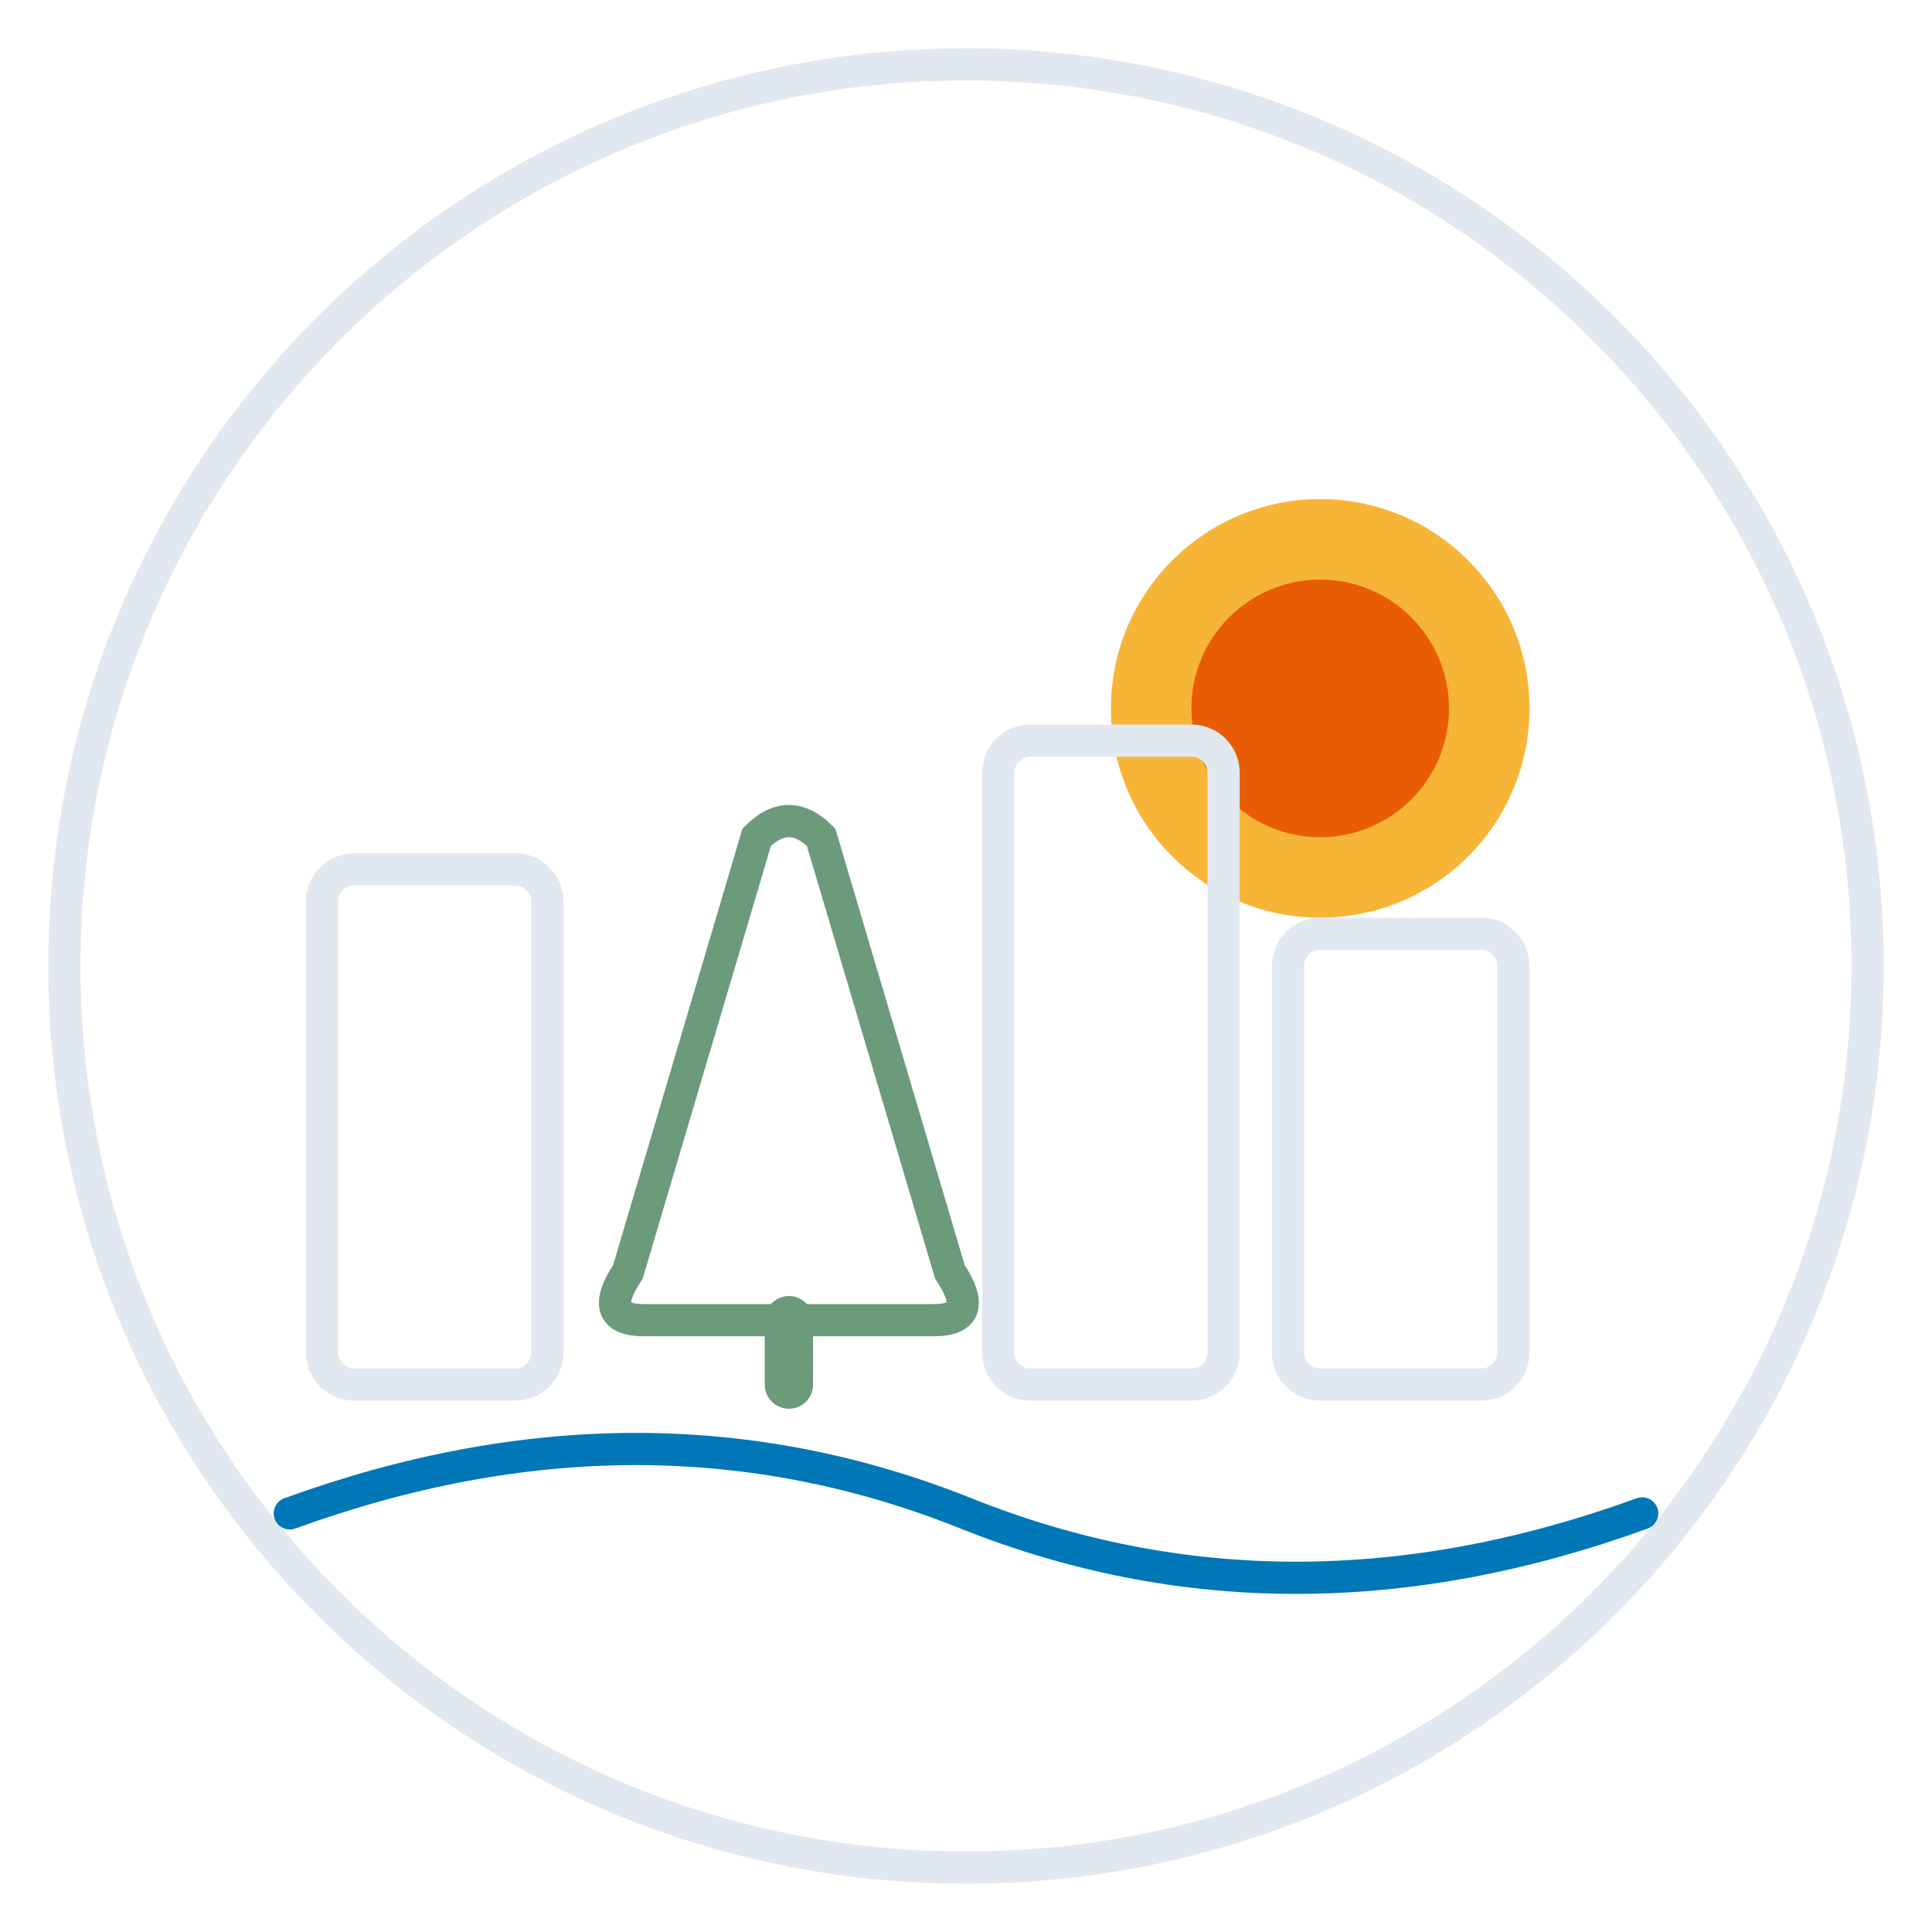
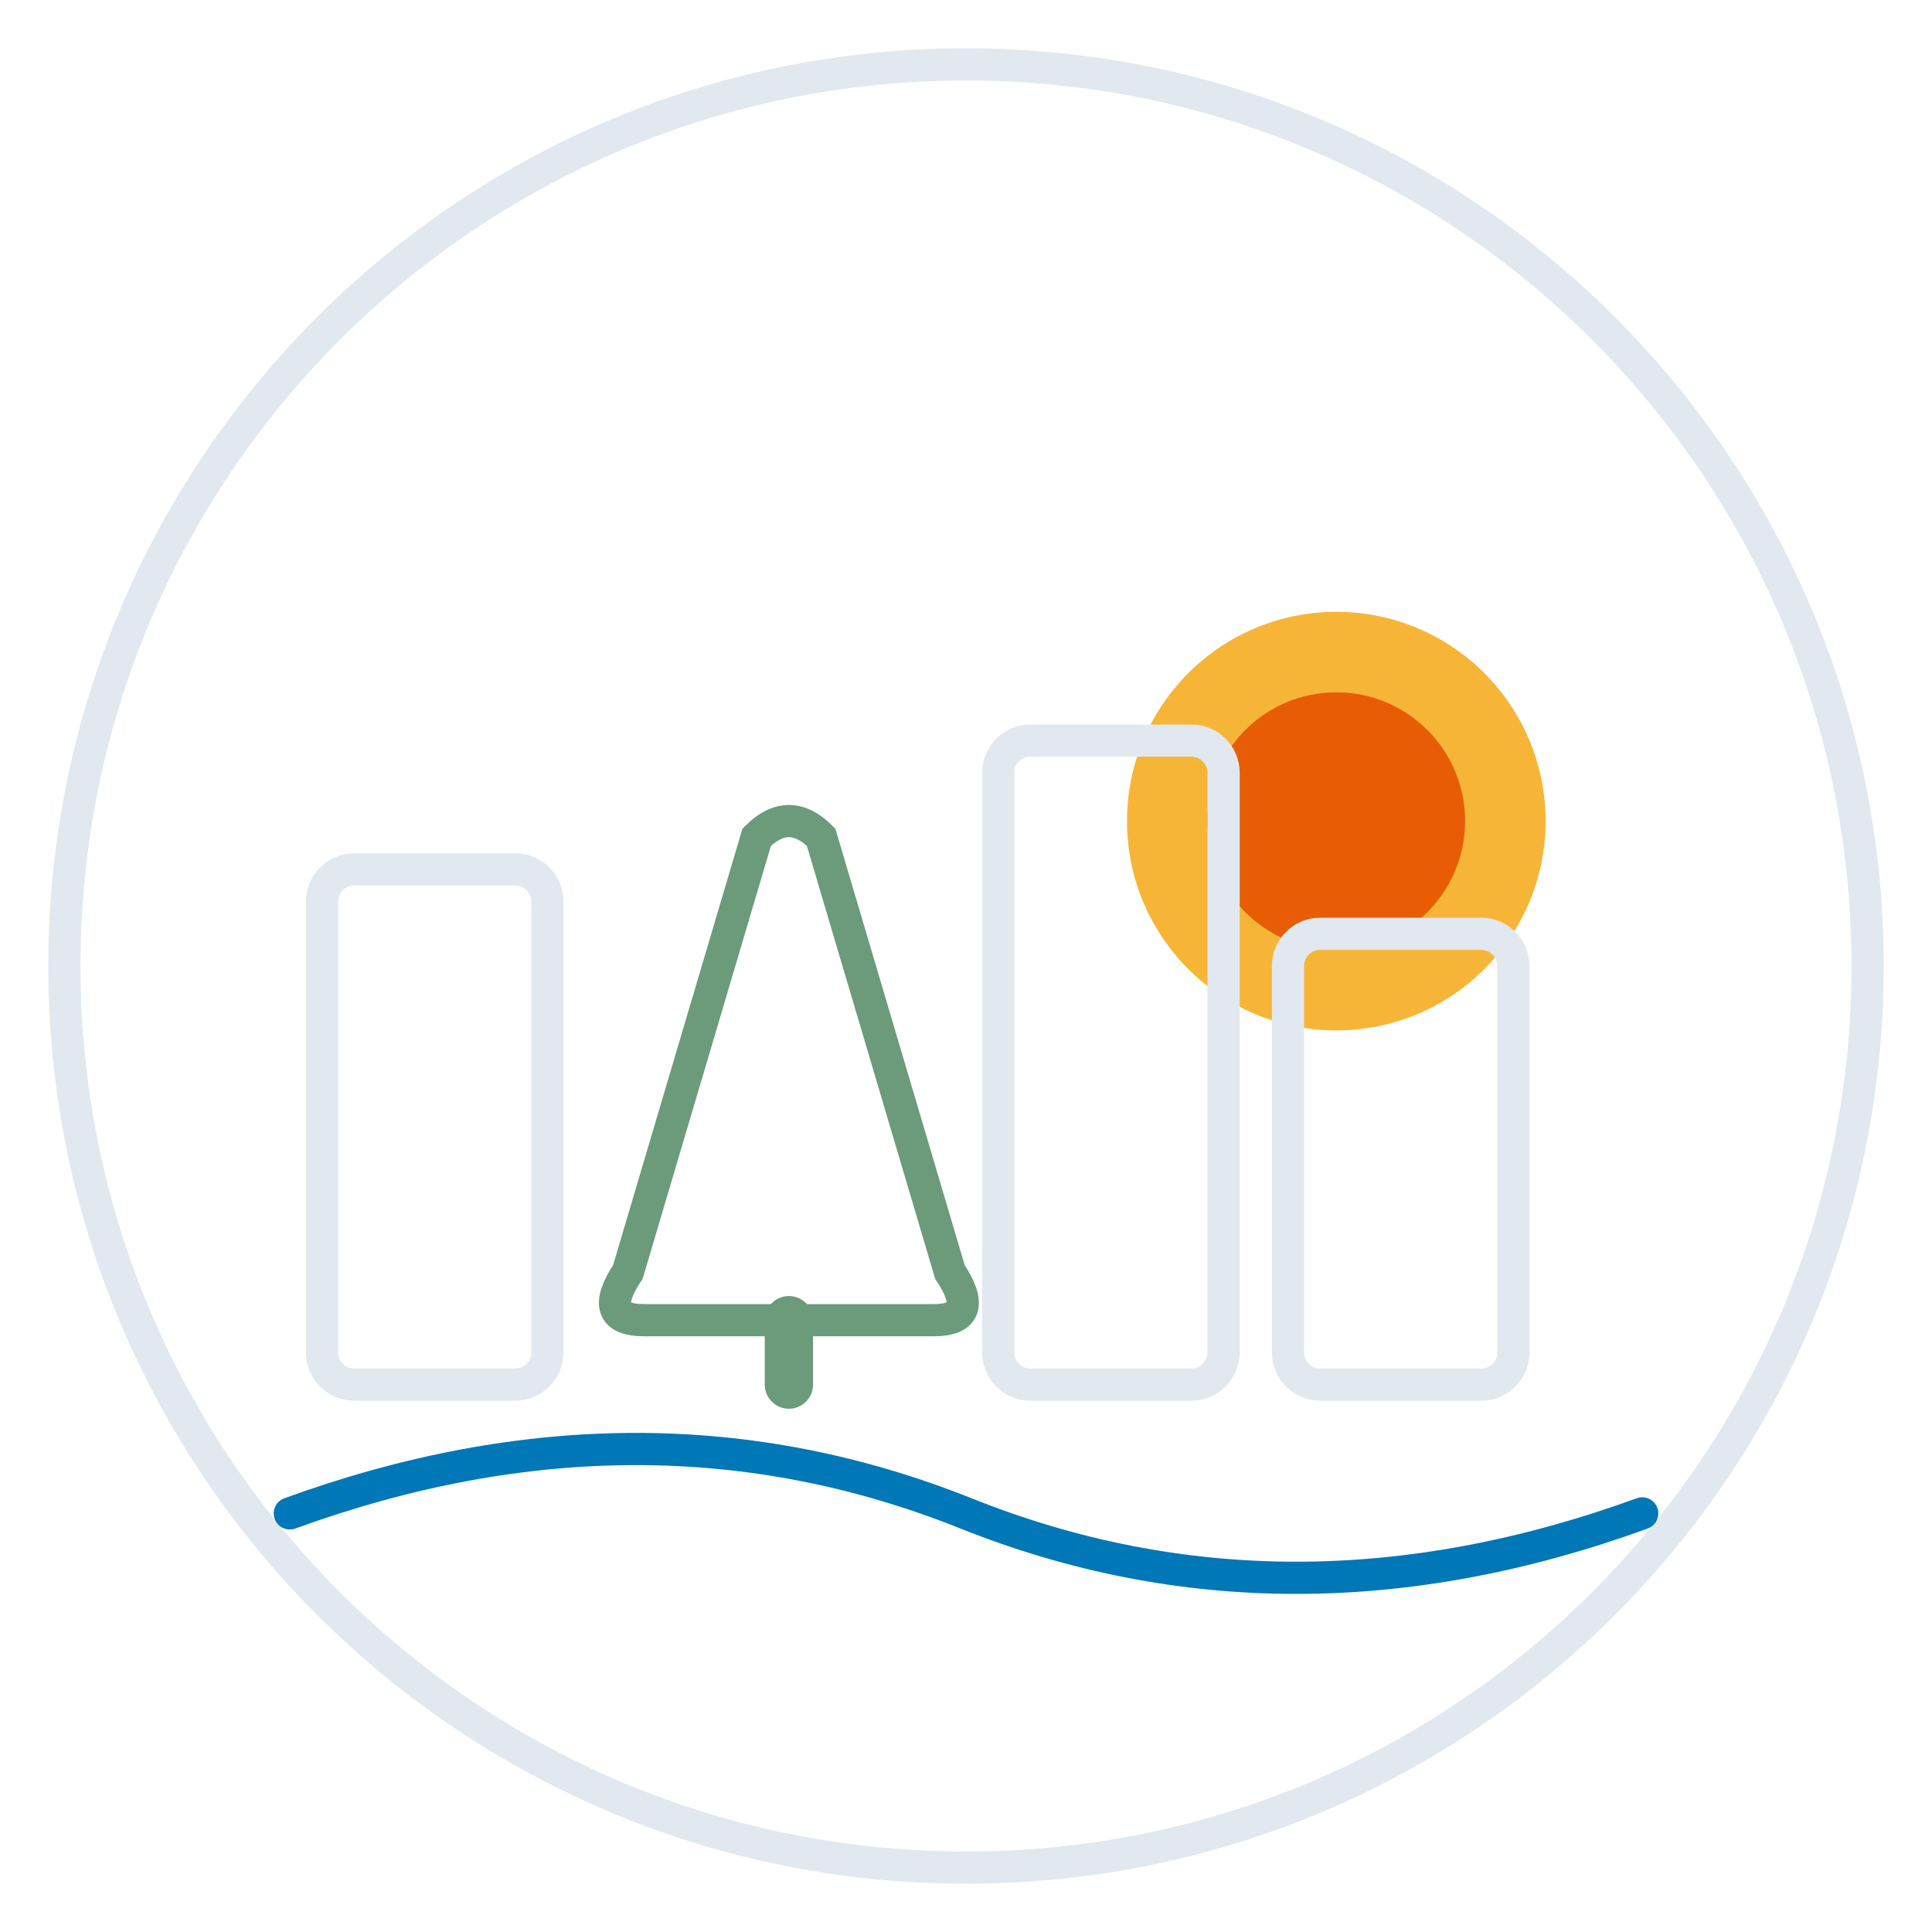
<svg xmlns="http://www.w3.org/2000/svg" viewBox="0 0 120 120">
  <circle cx="60" cy="60" r="56" fill="none" stroke="#E2E8F0" stroke-width="2" />
-   <circle cx="82" cy="44" r="13" fill="#F7B538" />
-   <circle cx="82" cy="44" r="8" fill="#E85D04" />
+   <circle cx="83" cy="51" r="13" fill="#F7B538" />
+   <circle cx="83" cy="51" r="8" fill="#E85D04" />
  <rect x="20" y="54" width="14" height="32" rx="2" fill="none" stroke="#E2E8F0" stroke-width="2" />
  <path d="M47 52 L39 79 Q37 82 40 82 L58 82 Q61 82 59 79 L51 52 Q49 50 47 52 Z" fill="none" stroke="#6B9B7A" stroke-width="2" />
  <line x1="49" y1="82" x2="49" y2="86" stroke="#6B9B7A" stroke-width="3" stroke-linecap="round" />
  <rect x="62" y="46" width="14" height="40" rx="2" fill="none" stroke="#E2E8F0" stroke-width="2" />
  <rect x="80" y="58" width="14" height="28" rx="2" fill="none" stroke="#E2E8F0" stroke-width="2" />
  <path d="M18 94 Q40 86 60 94 Q80 102 102 94" stroke="#0077B6" stroke-width="2" stroke-linecap="round" fill="none" />
</svg>
